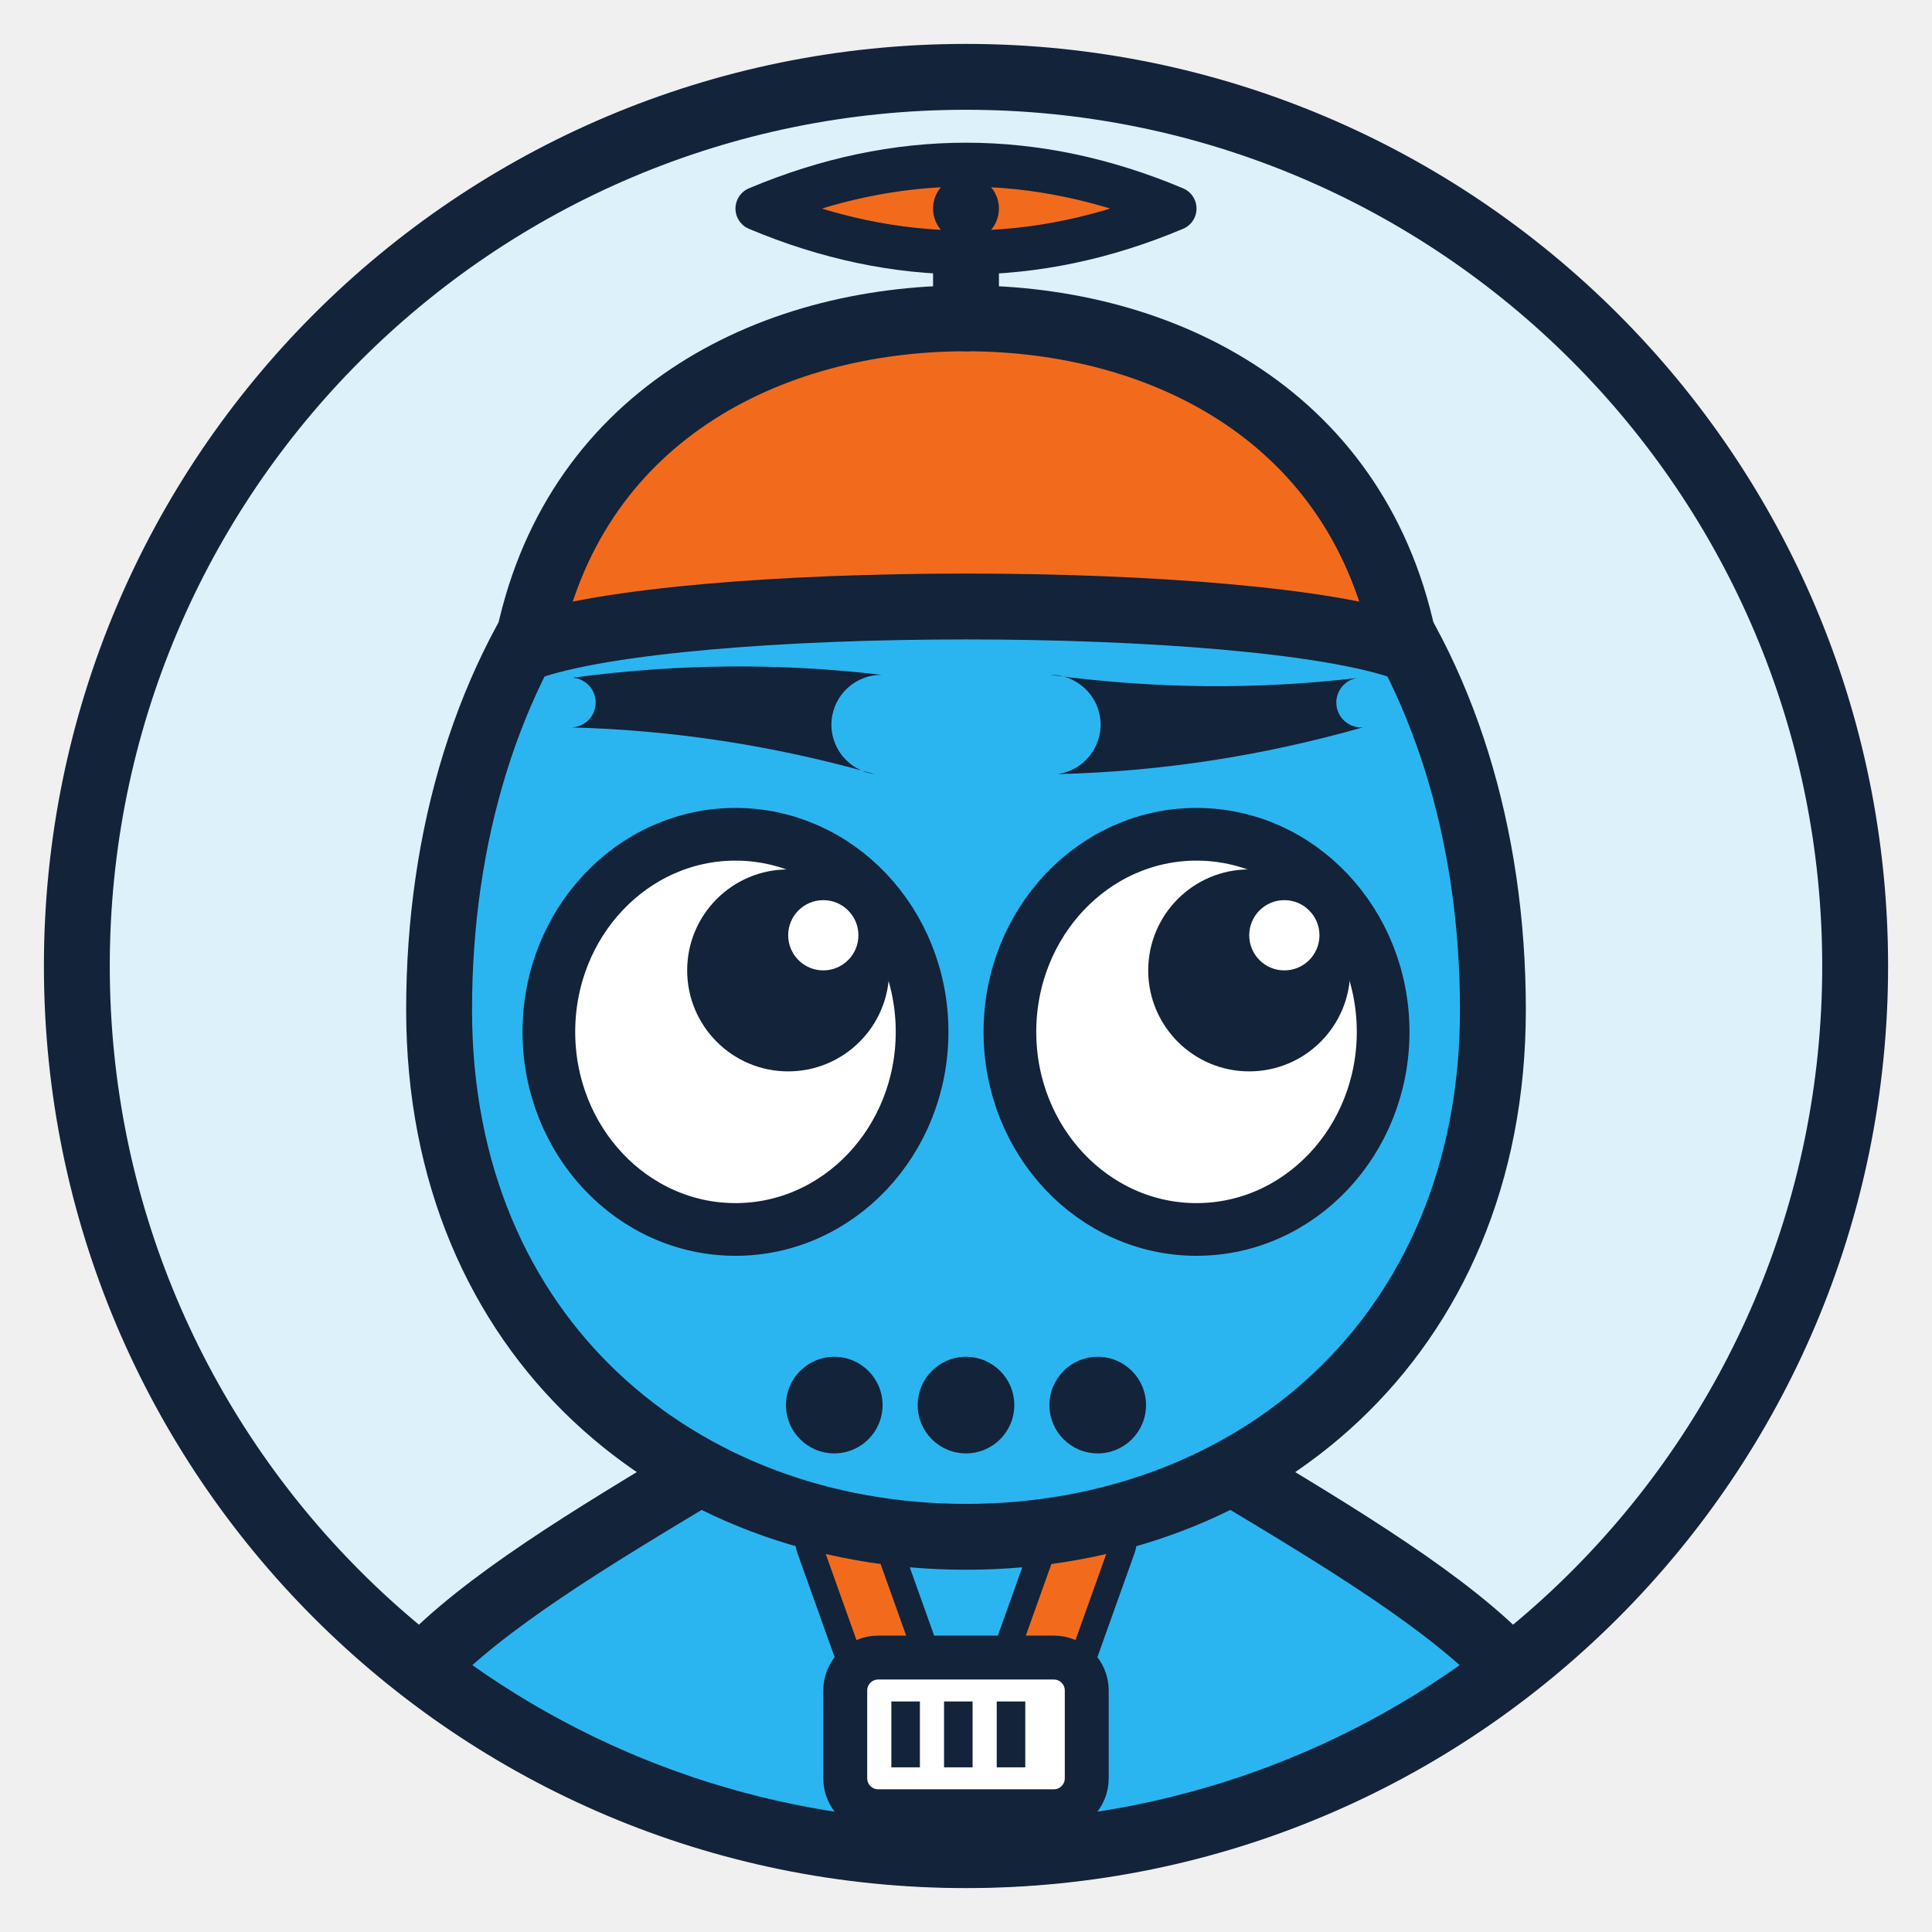
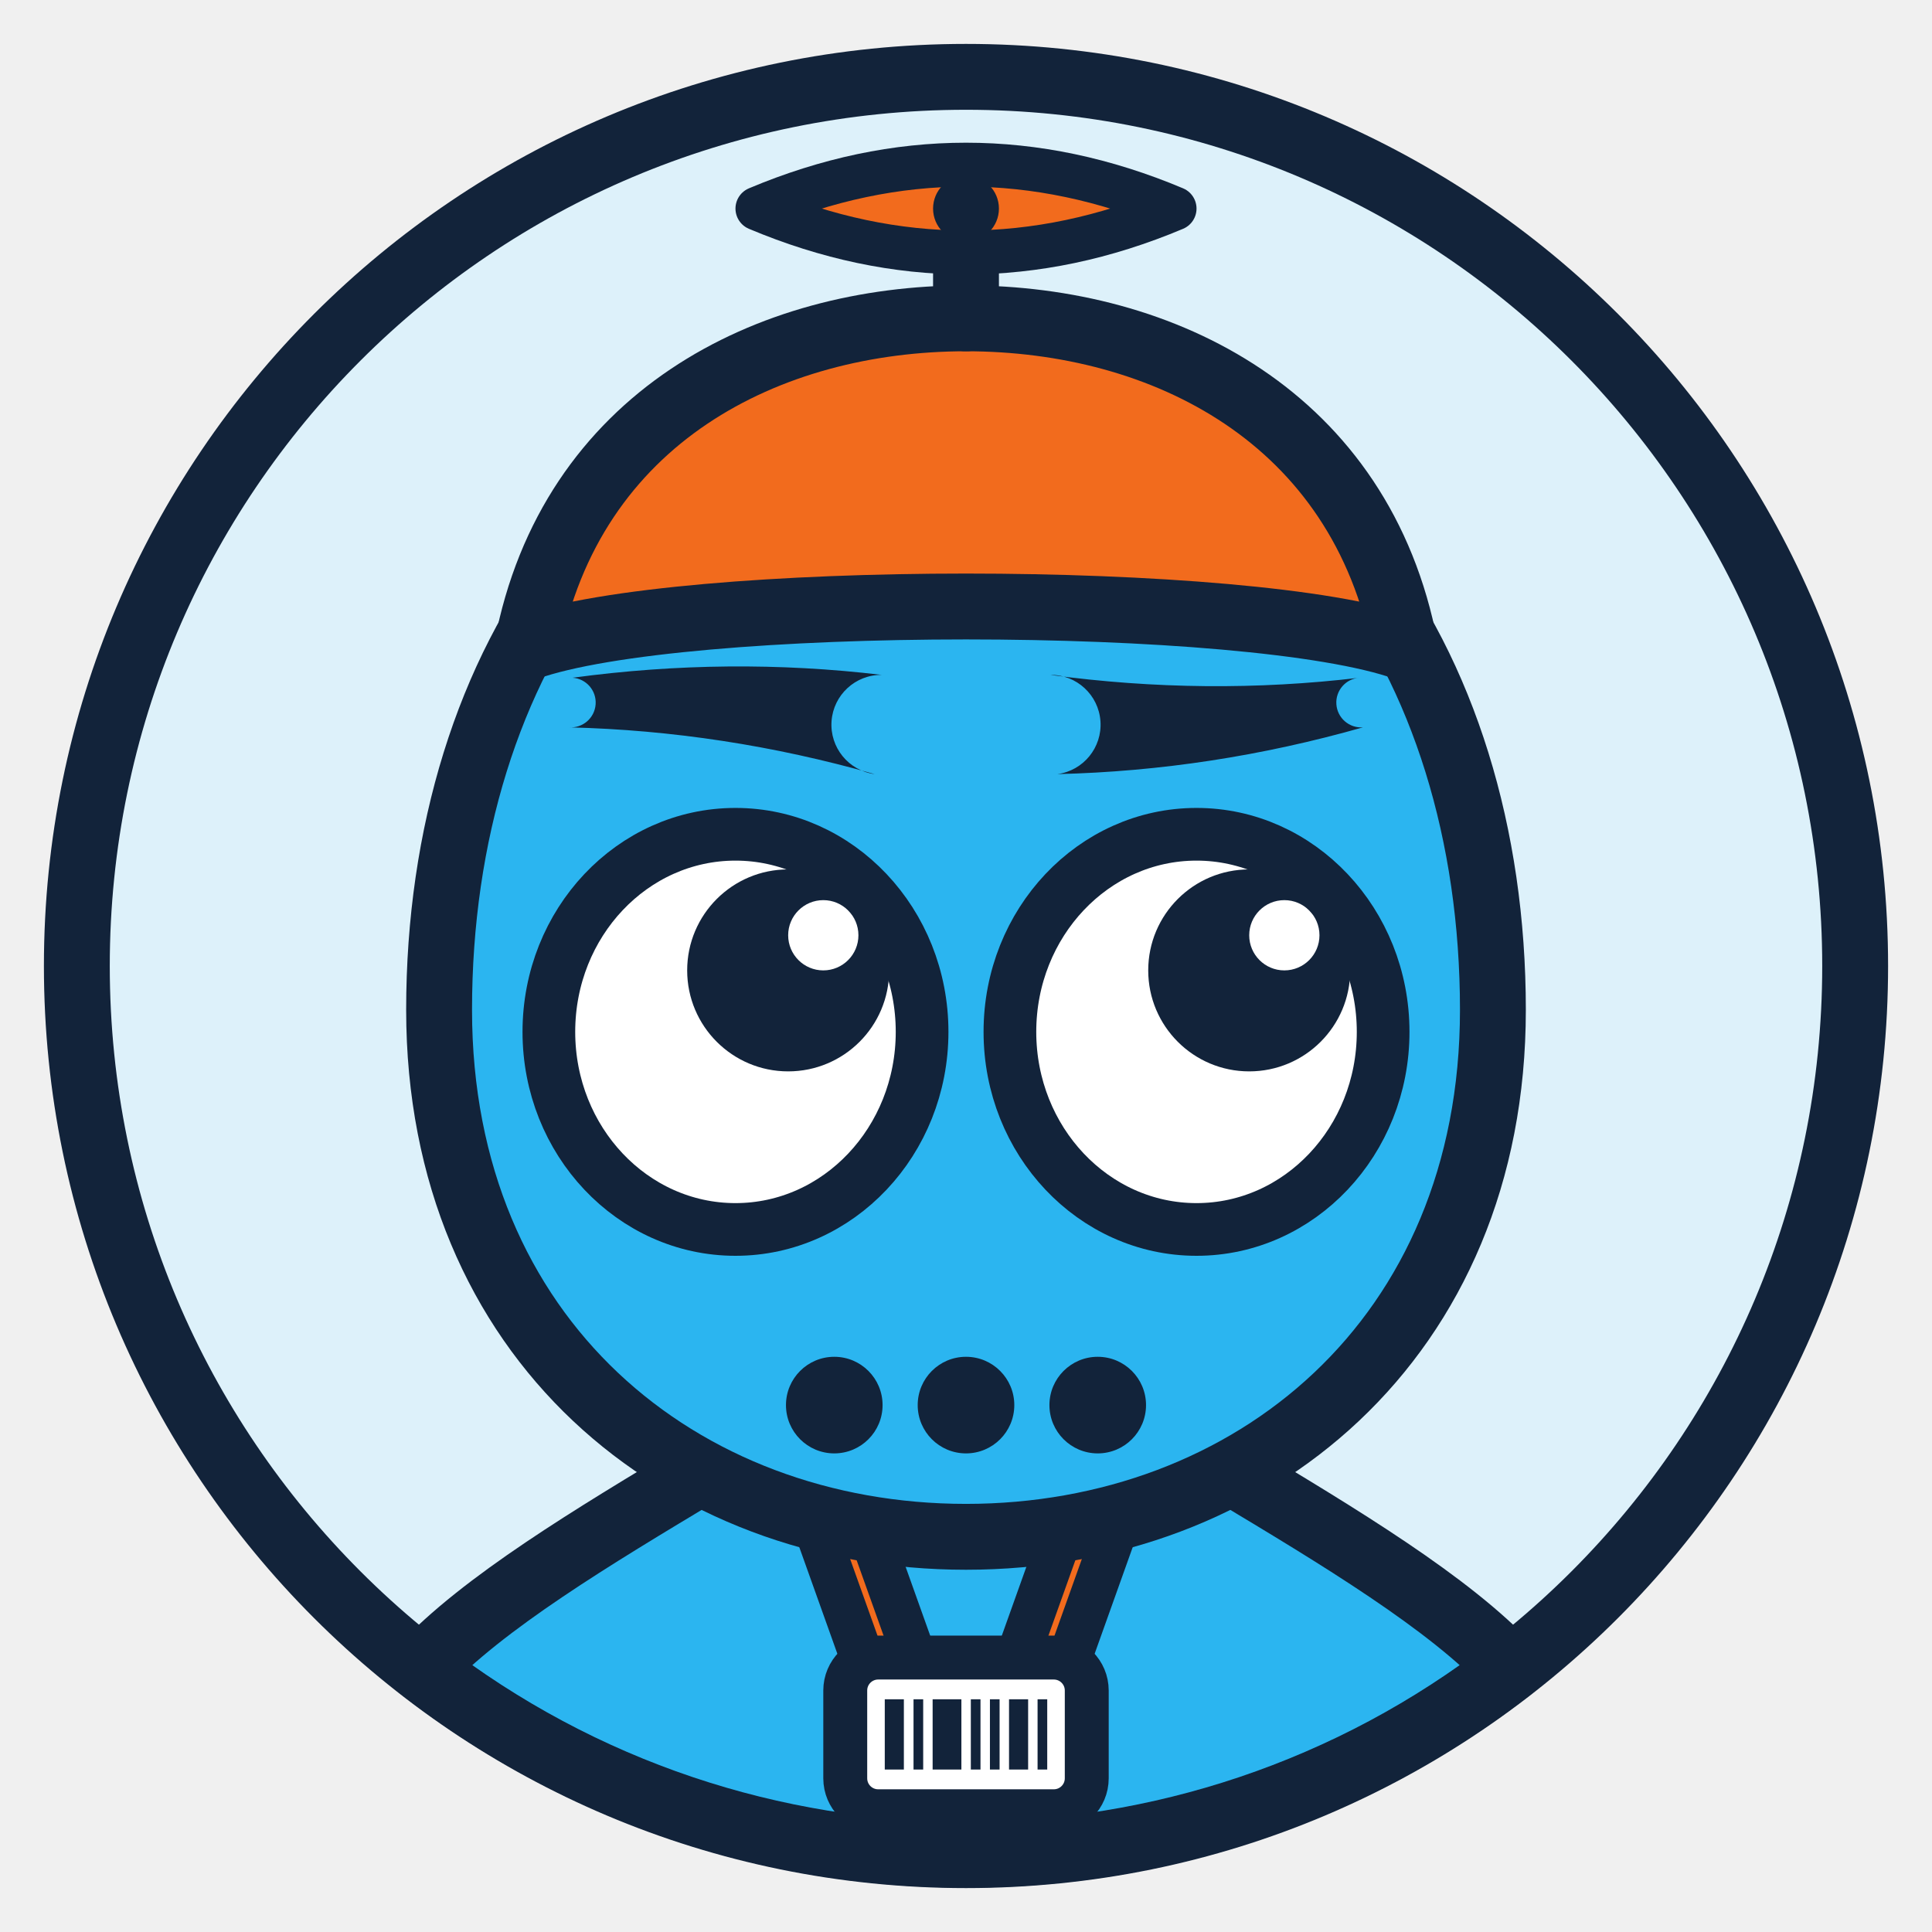
<svg xmlns="http://www.w3.org/2000/svg" viewBox="0 0 88 88" width="88" height="88" color="#12233A" role="img" aria-label="Shin: thinking">
  <circle class="face-disc" cx="44" cy="44" r="40.5" fill="#DDF1FA" />
  <g class="face-body">
    <path d="M32 67 C27 70 22 73 19.2 76 A40.5 40.5 0 0 0 68.8 76 C66 73 61 70 56 67 Z" fill="#2BB5F0" stroke="currentColor" stroke-width="3" stroke-linejoin="round" />
-     <path d="M38.5 70 L41 77 M49.5 70 L47 77" stroke="currentColor" stroke-width="4.6" stroke-linecap="round" fill="none" />
-     <path d="M38.5 70 L41 77 M49.5 70 L47 77" stroke="#F26B1D" stroke-width="2.2" stroke-linecap="round" fill="none" />
+     <path d="M37.30 70 L39.70 70 L42.20 77 L39.80 77 Z M48.30 70 L50.70 70 L48.20 77 L45.80 77 Z" fill="#F26B1D" stroke="currentColor" stroke-width="2" stroke-linejoin="round" />
    <rect x="38.5" y="75.5" width="11" height="7" rx="1.5" fill="#FFFFFF" stroke="currentColor" stroke-width="2" />
-     <path d="M40.6 77.5 h1.3 v3 h-1.3 Z M43 77.5 h1.3 v3 h-1.3 Z M45.4 77.5 h1.3 v3 h-1.3 Z" fill="#12233A" />
+     <path d="M40.30 77.4 h0.87 v3.2 h-0.87 Z M41.61 77.4 h0.44 v3.2 h-0.44 Z M42.48 77.4 h1.31 v3.2 h-1.31 Z M44.22 77.4 h0.44 v3.2 h-0.44 Z M45.09 77.4 h0.44 v3.2 h-0.44 Z M45.96 77.4 h0.87 v3.2 h-0.87 Z M47.26 77.4 h0.44 v3.2 h-0.44 Z" fill="#12233A" />
  </g>
  <g class="face-head">
    <path class="face-skull" d="M44 17 C59 17 68 30 68 46 C68 61 57 70 44 70 C31 70 20 61 20 46 C20 30 29 17 44 17 Z" fill="#2BB5F0" stroke="currentColor" stroke-width="3" />
    <g class="face-hat">
      <path d="M24 29.5 C26 19 35 14.5 44 14.5 C53 14.5 62 19 64 29.5 C57 27 31 27 24 29.5 Z" fill="#F26B1D" stroke="currentColor" stroke-width="3" stroke-linejoin="round" />
      <path d="M44 14.5 L44 10.5" stroke="currentColor" stroke-width="3" stroke-linecap="round" />
      <g>
        <path d="M34.5 9.5 Q44 5.5 53.5 9.5 Q44 13.5 34.5 9.5 Z" fill="#F26B1D" stroke="currentColor" stroke-width="2" stroke-linejoin="round" />
        <circle cx="44" cy="9.5" r="1.5" fill="#12233A" />
      </g>
    </g>
    <g class="face-brows">
      <path d="M40.16 30.74 Q33.19 29.91 26.08 30.87 A1.13 1.13 0 0 1 25.92 33.13 Q32.94 33.30 39.84 35.26 A2.27 2.27 0 0 1 40.16 30.74 Z M48.16 35.26 Q55.19 35.09 62.08 33.13 A1.13 1.13 0 0 1 61.92 30.87 Q54.94 31.70 47.84 30.74 A2.27 2.27 0 0 1 48.16 35.26 Z" fill="currentColor" />
    </g>
    <g class="face-eyes">
      <ellipse cx="33.5" cy="47" rx="8.5" ry="9" fill="#FFFFFF" />
      <circle cx="35.9" cy="44.2" r="4.6" fill="#12233A" />
      <circle cx="37.5" cy="42.6" r="1.6" fill="#FFFFFF" />
      <ellipse cx="33.5" cy="47" rx="8.5" ry="9" fill="none" stroke="currentColor" stroke-width="2.4" />
      <ellipse cx="54.5" cy="47" rx="8.5" ry="9" fill="#FFFFFF" />
      <circle cx="56.9" cy="44.2" r="4.6" fill="#12233A" />
      <circle cx="58.5" cy="42.6" r="1.6" fill="#FFFFFF" />
      <ellipse cx="54.5" cy="47" rx="8.5" ry="9" fill="none" stroke="currentColor" stroke-width="2.4" />
    </g>
    <g class="face-mouth">
      <circle cx="38" cy="64" r="2.2" fill="currentColor" />
      <circle cx="44" cy="64" r="2.2" fill="currentColor" />
      <circle cx="50" cy="64" r="2.2" fill="currentColor" />
    </g>
  </g>
  <g class="face-extras" />
  <circle class="face-ring" cx="44" cy="44" r="40.5" fill="none" stroke="currentColor" stroke-width="3" />
</svg>
